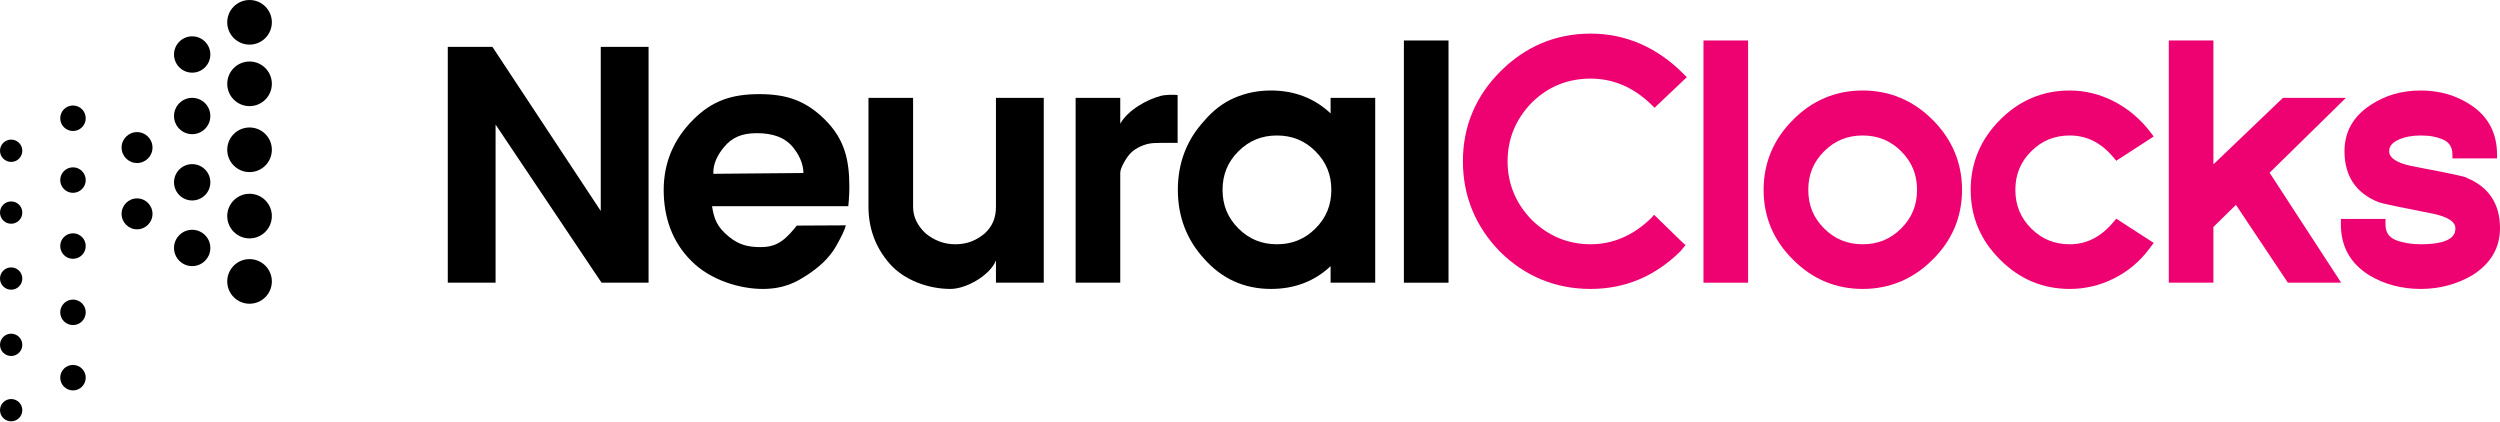
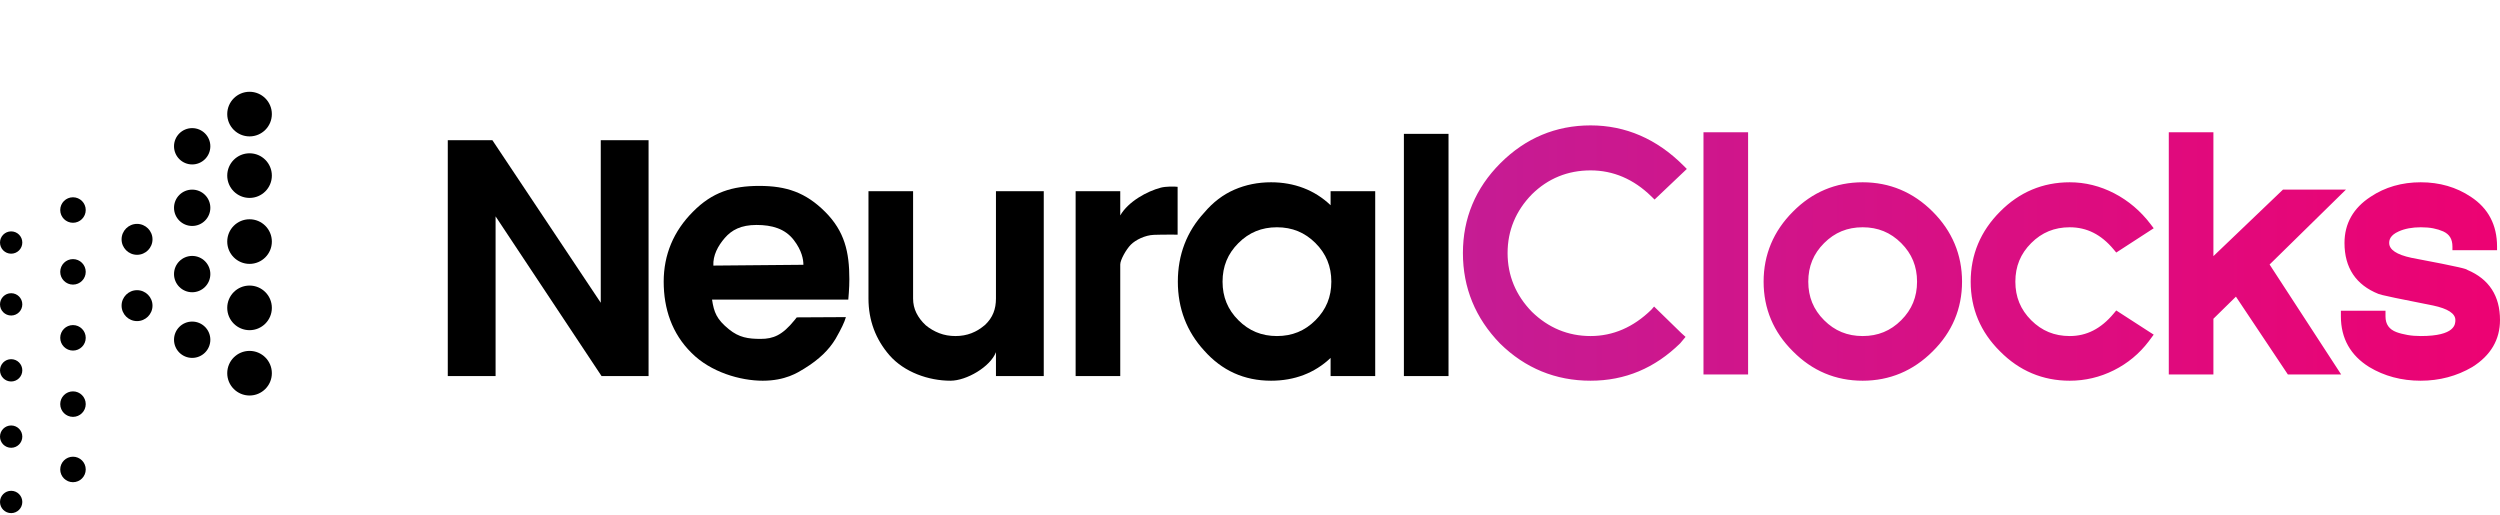
- <svg xmlns="http://www.w3.org/2000/svg" version="1.1" id="Layer_1" x="0px" y="0px" width="784.424px" height="132.201px" viewBox="0 0 784.424 132.201" enable-background="new 0 0 784.424 132.201" xml:space="preserve">
-   <circle cx="3.5" cy="128.701" r="3.5" />
-   <circle cx="3.5" cy="108.201" r="3.5" />
-   <circle cx="3.5" cy="87.401" r="3.5" />
-   <circle cx="3.5" cy="66.702" r="3.5" />
-   <circle cx="3.5" cy="47.302" r="3.5" />
-   <circle cx="22.9" cy="118.501" r="4" />
-   <circle cx="22.9" cy="98.001" r="4" />
-   <circle cx="22.9" cy="77.201" r="4" />
-   <circle cx="22.9" cy="56.502" r="4" />
-   <circle cx="22.9" cy="37.102" r="4" />
-   <circle cx="43" cy="46.3" r="4.85" />
-   <path d="M47.85,67.1c0,2.68-2.172,4.854-4.85,4.854s-4.85-2.174-4.85-4.854c0-2.678,2.172-4.85,4.85-4.85S47.85,64.422,47.85,67.1z" />
-   <circle cx="60.3" cy="17.1" r="5.699" />
-   <circle cx="78.3" cy="7" r="7" />
-   <circle cx="60.3" cy="36.4" r="5.699" />
-   <circle cx="60.3" cy="57.2" r="5.699" />
-   <circle cx="60.3" cy="77.8" r="5.699" />
-   <circle cx="78.3" cy="26.3" r="7" />
-   <circle cx="78.3" cy="47" r="7" />
-   <circle cx="78.3" cy="67.8" r="7" />
-   <circle cx="78.3" cy="88.301" r="7" />
+ <svg xmlns="http://www.w3.org/2000/svg" version="1.1" id="Layer_2" x="0px" y="0px" width="784.424px" height="161.5px" viewBox="0 0 784.424 161.5" enable-background="new 0 0 784.424 161.5" xml:space="preserve">
+   <circle cx="3.5" cy="157.5" r="3.5" />
+   <circle cx="3.5" cy="137" r="3.5" />
+   <circle cx="3.5" cy="116.2" r="3.5" />
+   <circle cx="3.5" cy="95.501" r="3.5" />
+   <circle cx="3.5" cy="76.101" r="3.5" />
+   <circle cx="22.9" cy="147.3" r="4" />
+   <circle cx="22.9" cy="126.8" r="4" />
+   <circle cx="22.9" cy="106" r="4" />
+   <circle cx="22.9" cy="85.301" r="4" />
+   <circle cx="22.9" cy="65.9" r="4" />
+   <circle cx="43" cy="75.099" r="4.85" />
+   <path d="M47.85,95.898c0,2.68-2.172,4.854-4.85,4.854s-4.85-2.174-4.85-4.854c0-2.678,2.172-4.85,4.85-4.85  S47.85,93.221,47.85,95.898z" />
+   <circle cx="60.3" cy="45.898" r="5.699" />
+   <circle cx="78.3" cy="35.798" r="7" />
+   <circle cx="60.3" cy="65.199" r="5.699" />
+   <circle cx="60.3" cy="85.999" r="5.699" />
+   <circle cx="60.3" cy="106.599" r="5.699" />
+   <circle cx="78.3" cy="55.099" r="7" />
+   <circle cx="78.3" cy="75.799" r="7" />
+   <circle cx="78.3" cy="96.599" r="7" />
+   <circle cx="78.3" cy="117.1" r="7" />
+   <text id="NeuralClocksText" transform="matrix(1 0 0 1 136 115.1006)" display="none" fill="#FC0000" stroke="#FF0000" stroke-width="3" stroke-miterlimit="10" font-family="'Florencesans-Bold'" font-size="102" letter-spacing="-3">NeuralClocks</text>
+   <polygon points="188.5,95 154.5,44 140.5,44 140.5,118 155.5,118 155.5,67.888 188.75,118 203.5,118 203.5,44 188.5,44 " />
+   <path d="M238.25,58.333c-8.47,0-14.755,1.962-20.793,8.073c-6.112,6.111-9.211,13.504-9.211,21.971  c0,8.472,2.588,16.279,8.692,22.311c6.043,6.116,15.396,8.77,22.388,8.77c7.092,0,10.979-2.544,13.008-3.79  c4.75-2.917,7.778-5.935,9.833-9.334c1.798-3.135,2.834-5.3,3.25-6.833L250,99.583l-0.702,0.874  c-3.814,4.705-6.631,5.876-10.631,5.876c-3.907,0-6.76-0.422-9.935-3c-3.899-3.166-4.704-5.333-5.315-9.333h42.75l0.167-2.083  c0.108-0.934,0.167-3.531,0.167-4.333c0-8.466-1.471-14.991-7.583-21.104C252.803,60.367,246.715,58.333,238.25,58.333z   M223.833,83.333c-0.167-3.166,1.417-6.167,3.583-8.667s5.079-4.083,9.956-4.083s8.96,1.167,11.71,4.75c2.524,3.289,3,6.083,3,7.75  L223.833,83.333z" />
+   <path d="M312.5,93.681c0,3.233-0.956,5.965-3.457,8.295c-1.314,1.099-2.638,1.963-4.221,2.569c-1.548,0.595-3.193,0.896-5.032,0.896  c-1.84,0-3.521-0.301-5.068-0.896c-1.583-0.606-3.035-1.471-4.284-2.513c-1.246-1.16-2.231-2.455-2.917-3.851  c-0.674-1.365-1.021-2.879-1.021-4.501V60h-14v33.681c0,6.805,2.24,12.799,6.616,17.819c4.63,5.279,12.237,7.957,19.118,7.957  c5.033,0,12.516-4.374,14.266-8.957v7.5h15V60h-15V93.681z" />
+   <path d="M364.25,58.875c-4.349,1.141-10.25,4.375-12.75,8.723V60h-14v58h14V82.971c0-1.389,1.82-4.699,3.342-6.221  c1.454-1.454,4.404-2.958,7.221-3.063s7.438-0.063,7.438-0.063V58.618C368.5,58.478,365.75,58.481,364.25,58.875z" />
+   <path d="M417.5,64.393c-5-4.78-11.435-7.199-18.683-7.199c-4.132,0-7.965,0.78-11.505,2.318c-3.567,1.55-6.727,3.969-9.398,7.138  c-5.545,5.972-8.342,13.281-8.342,21.727c0,8.375,2.782,15.648,8.238,21.599c5.576,6.291,12.568,9.481,21.003,9.481  c7.343,0,13.687-2.402,18.687-7.15V118h14V60h-14V64.393z M412.764,100.474c-3.342,3.342-7.299,4.967-12.098,4.967  c-4.8,0-8.756-1.625-12.098-4.967c-3.342-3.341-4.967-7.298-4.967-12.097s1.625-8.756,4.967-12.098  c3.343-3.342,7.3-4.967,12.098-4.967c4.797,0,8.754,1.625,12.098,4.967c3.342,3.343,4.967,7.3,4.967,12.098  S416.105,97.132,412.764,100.474z" />
+   <rect x="440.5" y="42" width="14" height="76" />
  <g>
-     <polygon points="188.5,66.201 154.5,14.701 140.5,14.701 140.5,88.701 155.5,88.701 155.5,39.089 188.75,88.701 203.5,88.701    203.5,14.701 188.5,14.701  " />
-     <path d="M238.25,29.535c-8.47,0-14.755,1.962-20.793,8.073c-6.112,6.111-9.211,13.504-9.211,21.971   c0,8.472,2.588,16.279,8.692,22.311c6.043,6.116,15.396,8.77,22.388,8.77c7.092,0,10.979-2.544,13.008-3.79   c4.75-2.917,7.778-5.935,9.833-9.334c1.798-3.135,2.834-5.3,3.25-6.833L250,70.784l-0.702,0.874   c-3.814,4.705-6.631,5.876-10.631,5.876c-3.907,0-6.76-0.672-9.935-3.25c-3.899-3.166-4.704-5.784-5.315-9.583h42.75l0.167-1.833   c0.108-0.934,0.167-3.405,0.167-4.208c0-8.467-1.471-14.929-7.583-21.042C252.803,31.505,246.715,29.535,238.25,29.535z    M223.833,54.534c-0.167-3.166,1.417-6.167,3.583-8.667s5.079-4.083,9.956-4.083s8.96,1.167,11.71,4.75c2.524,3.289,3,6.083,3,7.75   L223.833,54.534z" />
-     <path d="M312.5,64.882c0,3.233-0.956,5.965-3.457,8.295c-1.314,1.099-2.638,1.963-4.221,2.569   c-1.548,0.595-3.193,0.896-5.032,0.896c-1.84,0-3.521-0.301-5.068-0.896c-1.583-0.606-3.035-1.471-4.284-2.513   c-1.246-1.16-2.231-2.455-2.917-3.851c-0.674-1.365-1.021-2.879-1.021-4.501V30.701h-14v34.181c0,6.805,2.24,12.799,6.616,17.819   c4.63,5.279,12.237,7.957,19.118,7.957c5.033,0,12.516-4.374,14.266-8.957v7h15v-58h-15V64.882z" />
-     <path d="M364.25,30.076c-4.349,1.141-10.25,4.375-12.75,8.723v-8.098h-14v58h14V54.172c0-1.389,1.82-4.699,3.342-6.221   c1.454-1.454,4.404-2.958,7.221-3.063s7.438-0.063,7.438-0.063V29.819C368.5,29.679,365.75,29.683,364.25,30.076z" />
-     <path d="M417.5,35.594c-5-4.78-11.435-7.199-18.683-7.199c-4.132,0-7.965,0.78-11.505,2.318c-3.567,1.55-6.726,3.969-9.398,7.138   c-5.545,5.972-8.342,13.281-8.342,21.727c0,8.375,2.782,15.648,8.238,21.599c5.576,6.291,12.568,9.481,21.003,9.481   c7.343,0,13.687-2.402,18.687-7.15v5.193h14v-58h-14V35.594z M412.764,71.675c-3.342,3.342-7.299,4.967-12.098,4.967   c-4.8,0-8.756-1.625-12.097-4.967c-3.342-3.341-4.967-7.298-4.967-12.097s1.625-8.756,4.967-12.098   c3.342-3.342,7.299-4.967,12.097-4.967c4.797,0,8.754,1.625,12.098,4.967c3.342,3.343,4.967,7.3,4.967,12.098   S416.105,68.333,412.764,71.675z" />
-     <rect x="440.5" y="12.701" width="14" height="76" />
-     <path fill="#EE0171" d="M499.075,24.664c7.105,0,13.514,2.739,19.046,8.141l1.033,1.009l10.12-9.602l-1.089-1.089   c-8.348-8.346-18.142-12.577-29.11-12.577c-10.903,0-20.423,3.991-28.295,11.863c-7.805,7.804-11.762,17.29-11.762,28.192   c0,10.896,3.918,20.446,11.669,28.406c7.868,7.73,17.419,11.65,28.388,11.65c10.829,0,20.19-3.954,28.13-11.752l1.67-1.997   l-1.375-1.244l-8.496-8.28l-0.883,1.014c-5.599,5.47-12.006,8.243-19.046,8.243c-7.041,0-13.243-2.567-18.408-7.604   c-5.064-5.192-7.632-11.395-7.632-18.436c0-7.04,2.567-13.242,7.611-18.414C485.701,27.195,491.901,24.664,499.075,24.664z" />
-     <rect x="534.5" y="12.701" fill="#EE0171" width="14" height="76" />
-     <path fill="#EE0171" d="M584.447,28.396c-8.471,0-15.83,3.102-21.868,9.212c-6.112,6.111-9.212,13.503-9.212,21.971   c0,8.472,3.102,15.831,9.205,21.862c6.044,6.116,13.403,9.218,21.875,9.218c8.466,0,15.858-3.1,21.965-9.206   c6.116-6.045,9.218-13.404,9.218-21.874c0-8.465-3.1-15.857-9.212-21.971C600.305,31.495,592.912,28.396,584.447,28.396z    M584.447,76.642c-4.8,0-8.757-1.625-12.098-4.967c-3.342-3.341-4.966-7.298-4.966-12.097s1.624-8.756,4.966-12.098   c3.343-3.342,7.3-4.967,12.098-4.967c4.796,0,8.754,1.625,12.098,4.967c3.342,3.343,4.967,7.301,4.967,12.098   c0,4.798-1.625,8.754-4.967,12.097C593.202,75.017,589.245,76.642,584.447,76.642z" />
-     <path fill="#EE0171" d="M649.421,42.514c5.36,0,9.855,2.26,13.742,6.908l0.852,1.02l11.752-7.621l-0.978-1.287   c-3.116-4.104-6.939-7.353-11.365-9.654c-4.449-2.312-9.16-3.484-14.003-3.484c-8.471,0-15.83,3.102-21.868,9.212   c-6.112,6.111-9.212,13.504-9.212,21.971c0,8.472,3.102,15.831,9.205,21.862c6.044,6.116,13.403,9.218,21.875,9.218   c4.835,0,9.487-1.1,13.829-3.27c4.334-2.167,8.011-5.213,10.928-9.054l1.589-2.134l-1.754-1.124l-9.998-6.463l-0.851,1.016   c-3.954,4.719-8.449,7.012-13.743,7.012c-4.8,0-8.757-1.625-12.098-4.967c-3.342-3.341-4.966-7.298-4.966-12.097   s1.624-8.756,4.966-12.098C640.666,44.138,644.623,42.514,649.421,42.514z" />
-     <polygon fill="#EE0171" points="736.081,30.701 716.323,30.701 694.5,51.57 694.5,12.701 680.5,12.701 680.5,88.701 694.5,88.701    694.5,71.215 701.565,64.279 717.867,88.701 734.587,88.701 712.13,54.197  " />
-     <path fill="#EE0171" d="M774.234,55.914l-0.091-0.057c-0.447-0.279-1.059-0.66-17.517-3.766c-4.625-0.981-6.971-2.547-6.971-4.652   c0-0.984,0.31-2.43,2.993-3.631c1.902-0.859,4.234-1.295,6.931-1.295c1.461,0,2.771,0.111,3.895,0.33   c1.108,0.216,2.168,0.543,3.126,0.961c1.979,0.911,2.899,2.422,2.899,4.757v1.14h14v-1.14c0-6.764-2.742-12.025-8.258-15.63   c-4.516-3.01-9.774-4.536-15.692-4.536s-11.194,1.526-15.694,4.525c-5.462,3.542-8.224,8.427-8.224,14.519   c0,7.782,3.582,13.158,10.667,15.99c0.401,0.15,1.381,0.443,5.223,1.238c2.79,0.579,6.773,1.379,11.927,2.395   c4.627,0.984,6.974,2.516,6.974,4.551c0,1.244,0,5.028-10.842,5.028c-1.539,0-2.943-0.112-4.172-0.333   c-1.233-0.222-2.482-0.523-3.473-0.896c-2.263-0.861-3.436-2.425-3.436-4.921v-1.791h-14v1.791c0,6.917,3.061,12.254,8.891,15.869   c4.707,2.852,10.173,4.297,16.134,4.297c5.885,0,11.351-1.442,16.228-4.31c5.745-3.608,8.672-8.565,8.672-14.735   C784.424,64.061,781.005,58.78,774.234,55.914z" />
+     <g>
+       <linearGradient id="SVGID_1_" gradientUnits="userSpaceOnUse" x1="457.087" y1="79.401" x2="796.19" y2="79.401">
+         <stop offset="0" style="stop-color:#C51C94" />
+         <stop offset="1" style="stop-color:#EE0171" />
+       </linearGradient>
+       <path fill="url(#SVGID_1_)" d="M499.075,53.463c7.105,0,13.514,2.739,19.046,8.141l1.033,1.009l10.12-9.602l-1.089-1.089    c-8.348-8.346-18.142-12.577-29.11-12.577c-10.903,0-20.423,3.991-28.295,11.863c-7.805,7.804-11.762,17.29-11.762,28.192    c0,10.896,3.918,20.446,11.669,28.406c7.868,7.73,17.419,11.65,28.388,11.65c10.829,0,20.19-3.954,28.13-11.752l1.67-1.997    l-1.375-1.244l-8.496-8.28l-0.883,1.014c-5.599,5.47-12.006,8.243-19.046,8.243c-7.041,0-13.243-2.567-18.408-7.604    c-5.064-5.192-7.632-11.395-7.632-18.436c0-7.04,2.567-13.242,7.611-18.414C485.701,55.994,491.901,53.463,499.075,53.463z     M534.5,117.5h14v-76h-14V117.5z M584.447,57.194c-8.471,0-15.83,3.102-21.868,9.212c-6.112,6.111-9.212,13.503-9.212,21.971    c0,8.472,3.102,15.831,9.205,21.862c6.044,6.116,13.403,9.218,21.875,9.218c8.466,0,15.858-3.1,21.965-9.206    c6.116-6.045,9.218-13.404,9.218-21.874c0-8.465-3.1-15.857-9.212-21.971C600.305,60.293,592.912,57.194,584.447,57.194z     M596.545,100.474c-3.343,3.342-7.3,4.967-12.098,4.967c-4.8,0-8.757-1.625-12.098-4.967c-3.342-3.341-4.966-7.298-4.966-12.097    s1.624-8.756,4.966-12.098c3.343-3.342,7.3-4.967,12.098-4.967c4.796,0,8.754,1.625,12.098,4.967    c3.342,3.343,4.967,7.301,4.967,12.098C601.512,93.175,599.887,97.131,596.545,100.474z M649.421,71.313    c5.36,0,9.855,2.26,13.742,6.908l0.852,1.02l11.752-7.621l-0.978-1.287c-3.116-4.104-6.939-7.353-11.365-9.654    c-4.449-2.312-9.16-3.484-14.003-3.484c-8.471,0-15.83,3.102-21.868,9.212c-6.112,6.111-9.212,13.504-9.212,21.971    c0,8.472,3.102,15.831,9.205,21.862c6.044,6.116,13.403,9.218,21.875,9.218c4.835,0,9.487-1.1,13.829-3.27    c4.334-2.167,8.011-5.213,10.928-9.054l1.589-2.134l-1.754-1.124l-9.998-6.463l-0.851,1.016    c-3.954,4.719-8.449,7.012-13.743,7.012c-4.8,0-8.757-1.625-12.098-4.967c-3.342-3.341-4.966-7.298-4.966-12.097    s1.624-8.756,4.966-12.098C640.666,72.937,644.623,71.313,649.421,71.313z M736.081,59.5h-19.758L694.5,80.369V41.5h-14v76h14    v-17.486l7.065-6.936l16.302,24.422h16.72L712.13,82.996L736.081,59.5z M774.234,84.713l-0.091-0.057    c-0.447-0.279-1.059-0.66-17.517-3.766c-4.625-0.981-6.971-2.547-6.971-4.652c0-0.984,0.31-2.43,2.993-3.631    c1.902-0.859,4.234-1.295,6.931-1.295c1.461,0,2.771,0.111,3.895,0.33c1.108,0.216,2.168,0.543,3.126,0.961    c1.979,0.911,2.899,2.422,2.899,4.757v1.14h14v-1.14c0-6.764-2.742-12.025-8.258-15.63c-4.516-3.01-9.774-4.536-15.692-4.536    s-11.194,1.526-15.694,4.525c-5.462,3.542-8.224,8.427-8.224,14.519c0,7.782,3.582,13.158,10.667,15.99    c0.401,0.15,1.381,0.443,5.223,1.238c2.79,0.579,6.773,1.379,11.927,2.395c4.627,0.984,6.974,2.516,6.974,4.551    c0,1.244,0,5.028-10.842,5.028c-1.539,0-2.943-0.112-4.172-0.333c-1.233-0.222-2.482-0.523-3.473-0.896    c-2.263-0.861-3.436-2.425-3.436-4.921V97.5h-14v1.791c0,6.917,3.061,12.254,8.891,15.869c4.707,2.852,10.173,4.297,16.134,4.297    c5.885,0,11.351-1.442,16.228-4.31c5.745-3.608,8.672-8.565,8.672-14.735C784.424,92.859,781.005,87.579,774.234,84.713z" />
+     </g>
  </g>
</svg>
